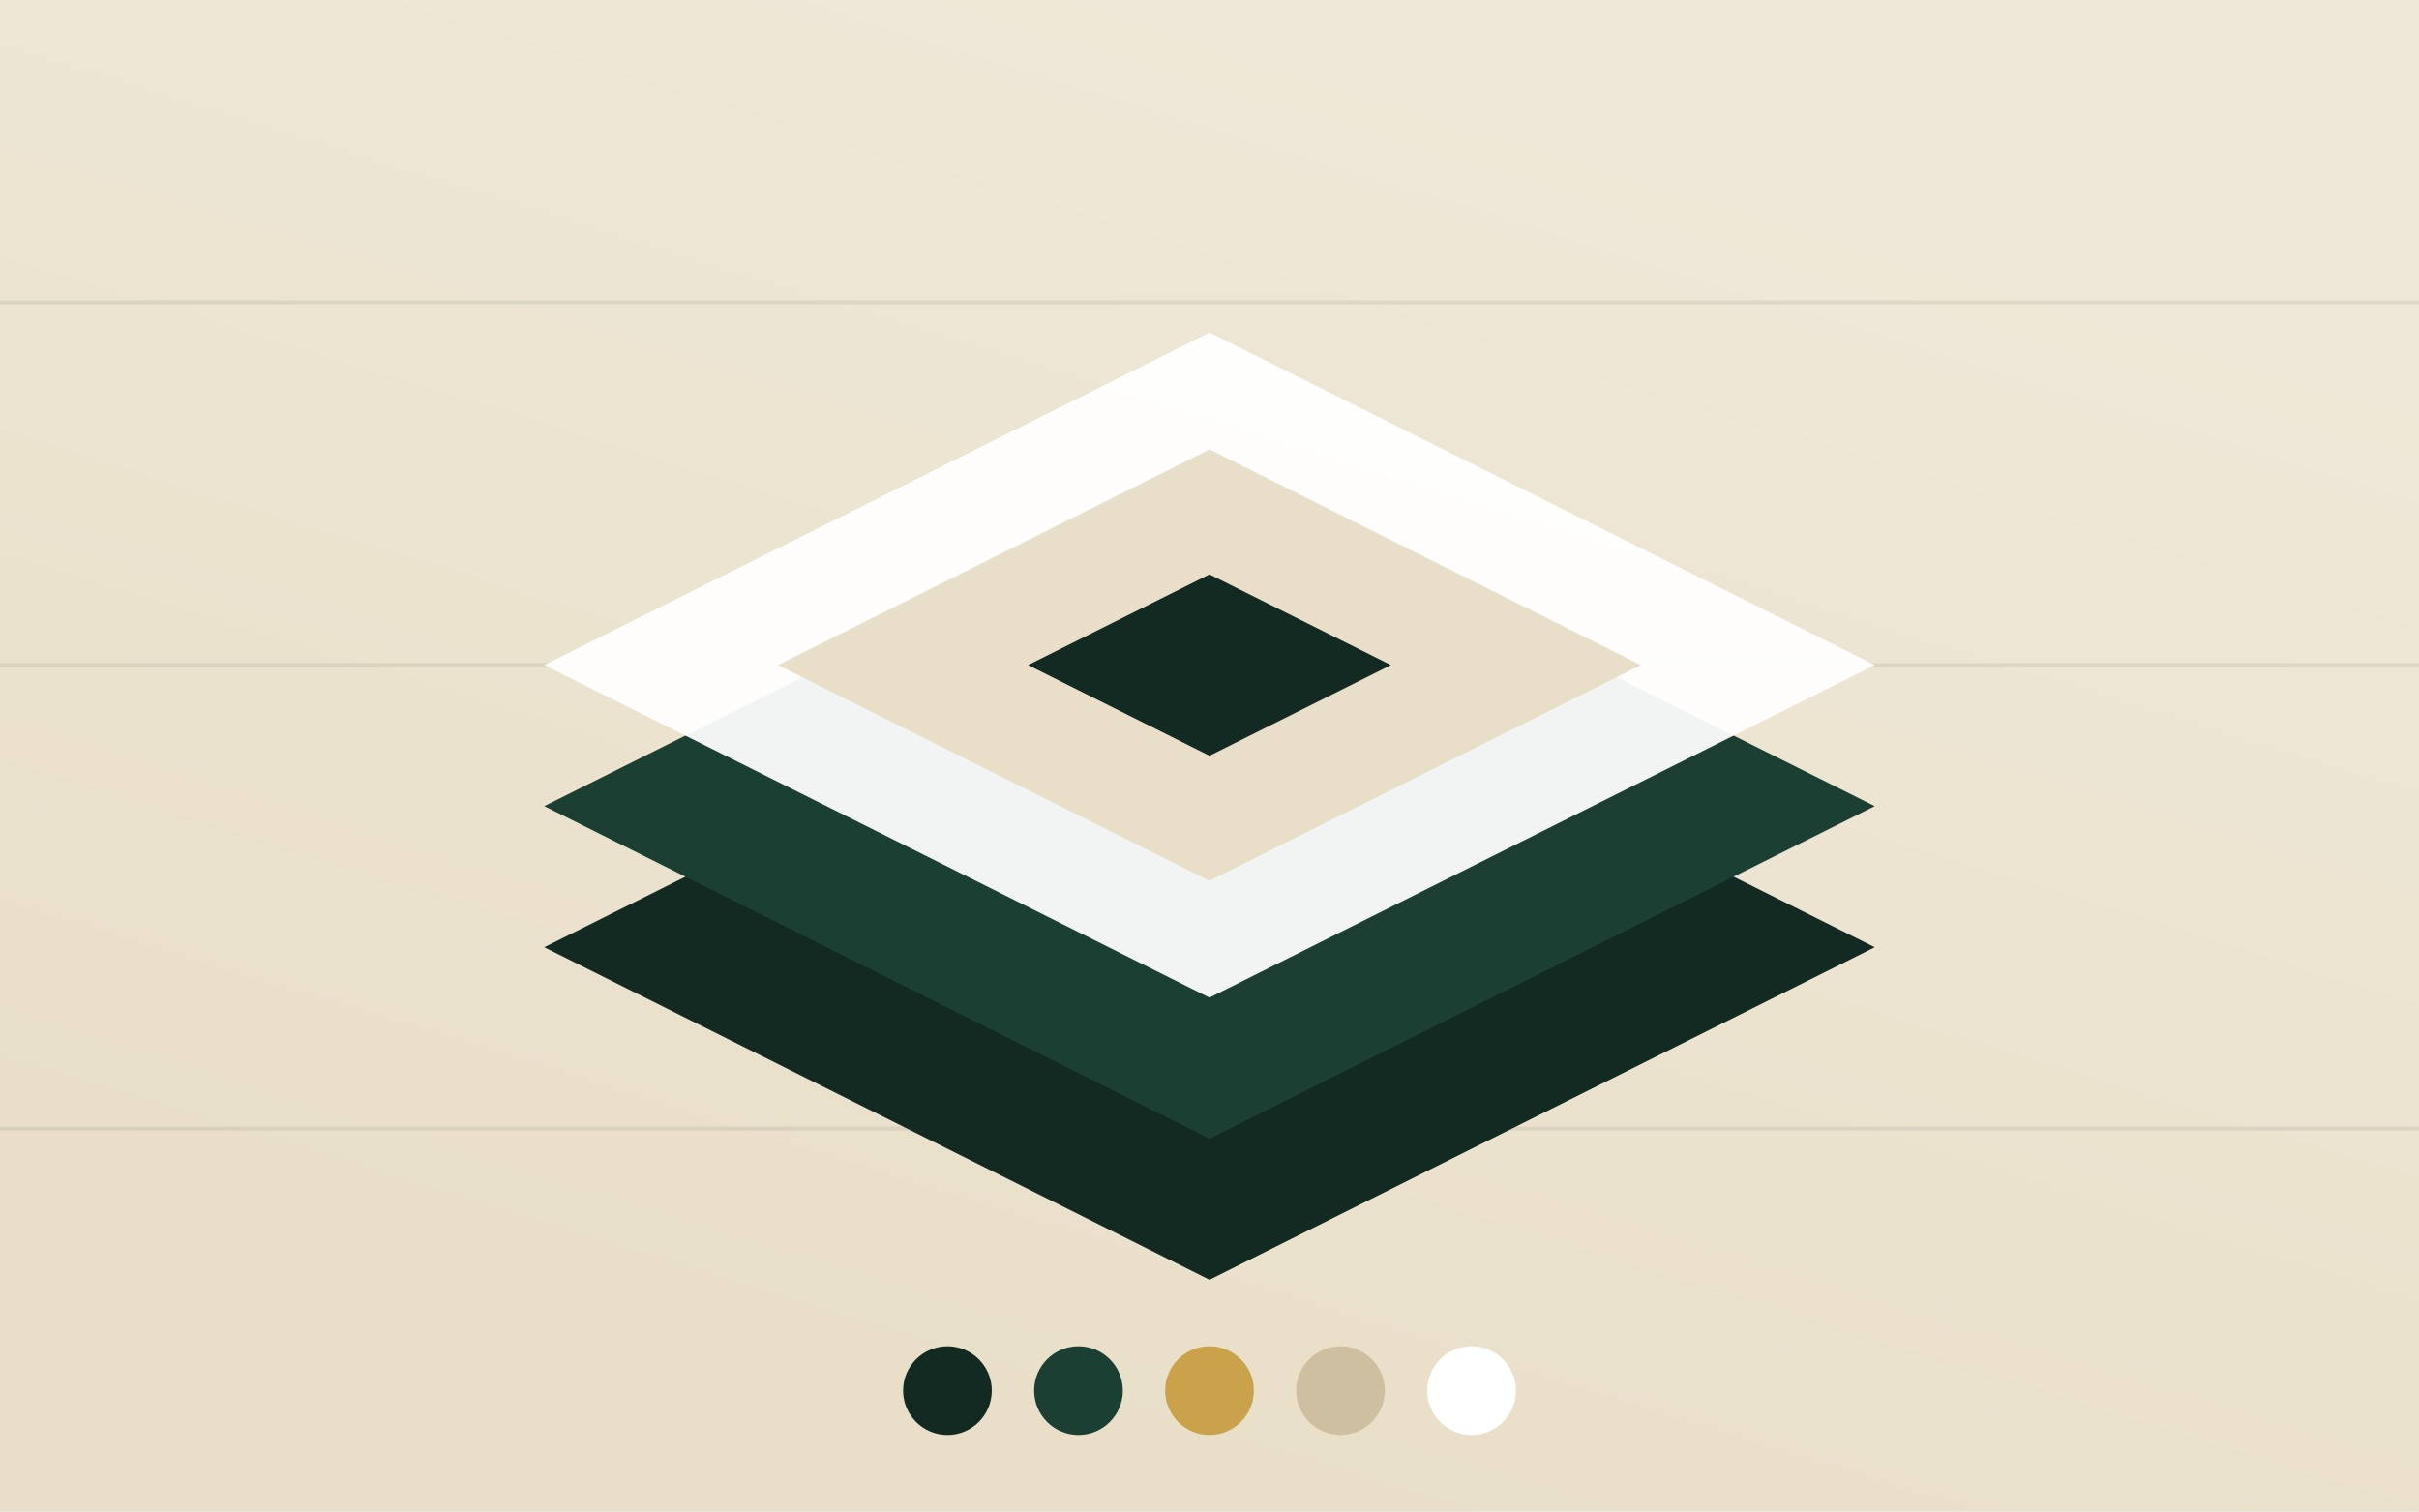
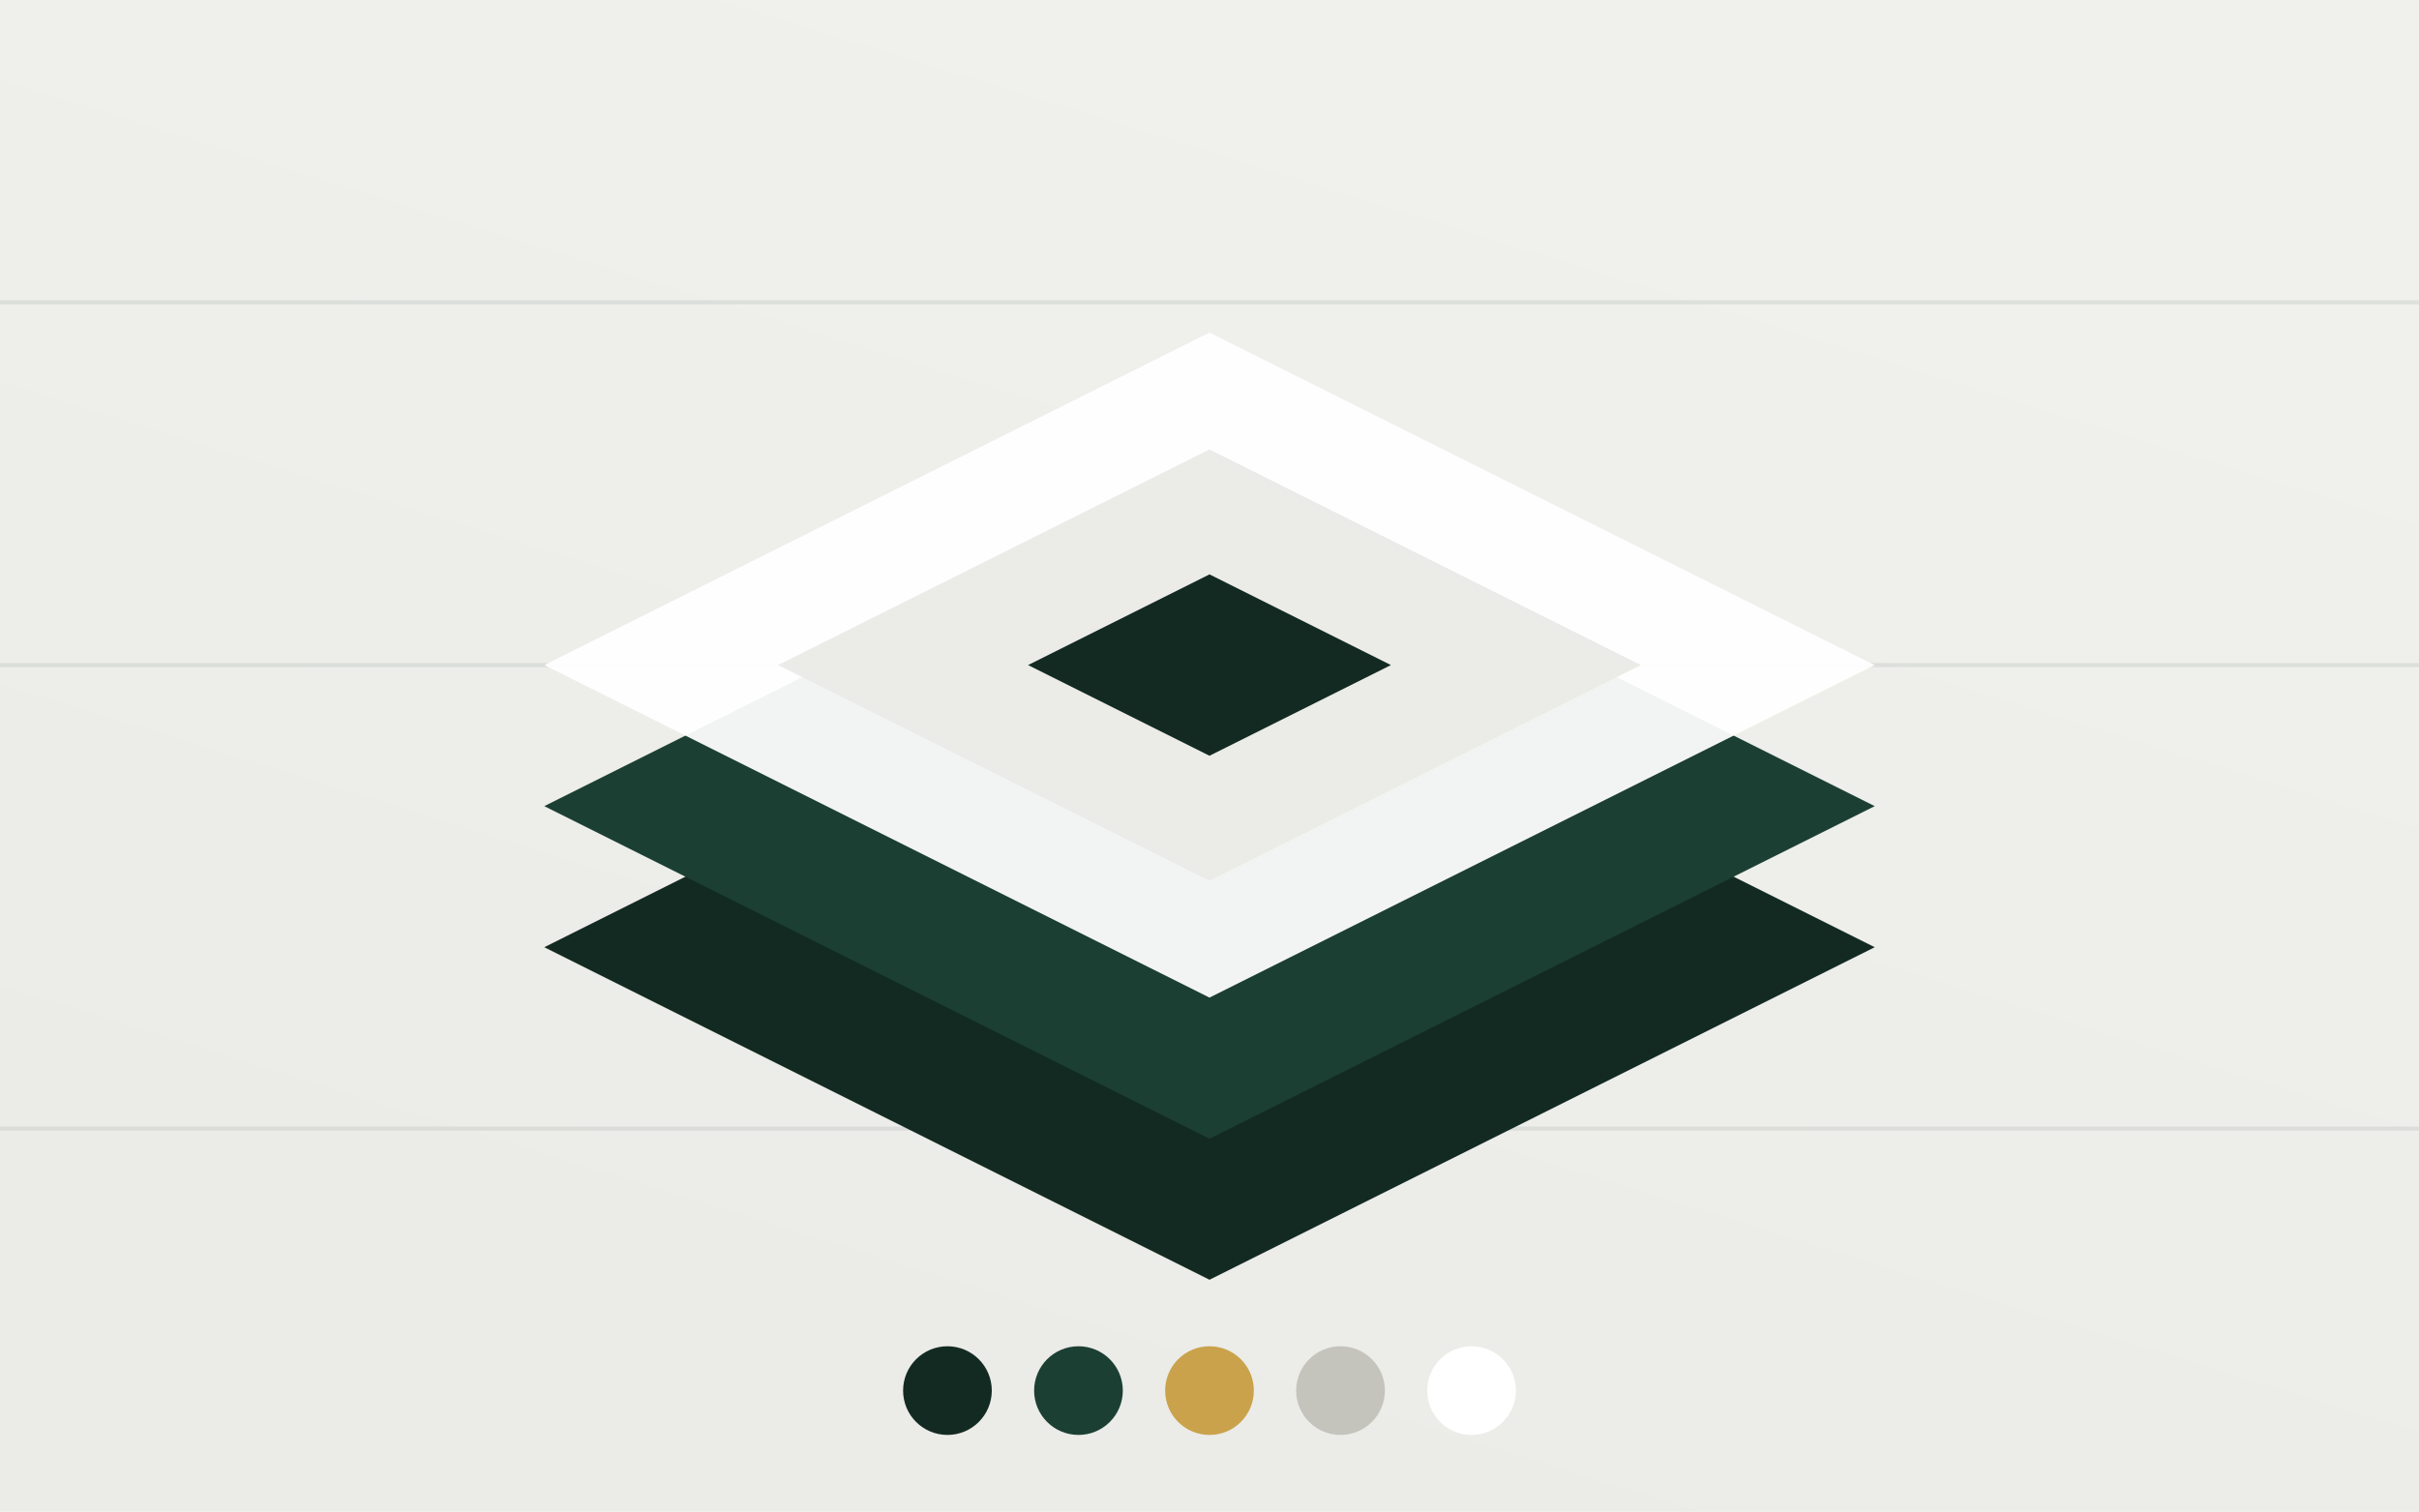
<svg xmlns="http://www.w3.org/2000/svg" viewBox="0 0 1200 750" width="1200" height="750">
  <defs>
    <linearGradient id="bg" x1="0.7" y1="0.1" x2="0.3" y2="0.9">
-       <stop offset="0" stop-color="#efe8d8" />
-       <stop offset="1" stop-color="#e9dfc8" />
+       <stop offset="0" stop-color="#f0f0ec" />
+       <stop offset="1" stop-color="#ebebe8" />
    </linearGradient>
  </defs>
  <rect width="1200" height="750" fill="url(#bg)" />
  <line x1="0" y1="150" x2="1200" y2="150" stroke="#132a22" stroke-opacity=".08" stroke-width="2" />
  <line x1="0" y1="330" x2="1200" y2="330" stroke="#132a22" stroke-opacity=".08" stroke-width="2" />
  <line x1="0" y1="560" x2="1200" y2="560" stroke="#132a22" stroke-opacity=".08" stroke-width="2" />
  <polygon points="600,305 930,470 600,635 270,470" fill="#132a22" fill-opacity="1" />
  <polygon points="600,235 930,400 600,565 270,400" fill="#1c3f34" fill-opacity="1" />
  <polygon points="600,165 930,330 600,495 270,330" fill="#fff" fill-opacity="0.94" />
-   <polygon points="600,223 814,330 600,437 386,330" fill="#e9dfc8" fill-opacity="1" />
+   <polygon points="600,223 814,330 600,437 386,330" fill="#ebebe8" fill-opacity="1" />
  <polygon points="600,285 690,330 600,375 510,330" fill="#132a22" fill-opacity="1" />
  <circle cx="470" cy="690" r="22" fill="#132a22" />
  <circle cx="535" cy="690" r="22" fill="#1c3f34" />
  <circle cx="600" cy="690" r="22" fill="#c9a24b" />
-   <circle cx="665" cy="690" r="22" fill="#cdbf9f" />
+   <circle cx="665" cy="690" r="22" fill="#c4c4bc" />
  <circle cx="730" cy="690" r="22" fill="#fff" />
</svg>
